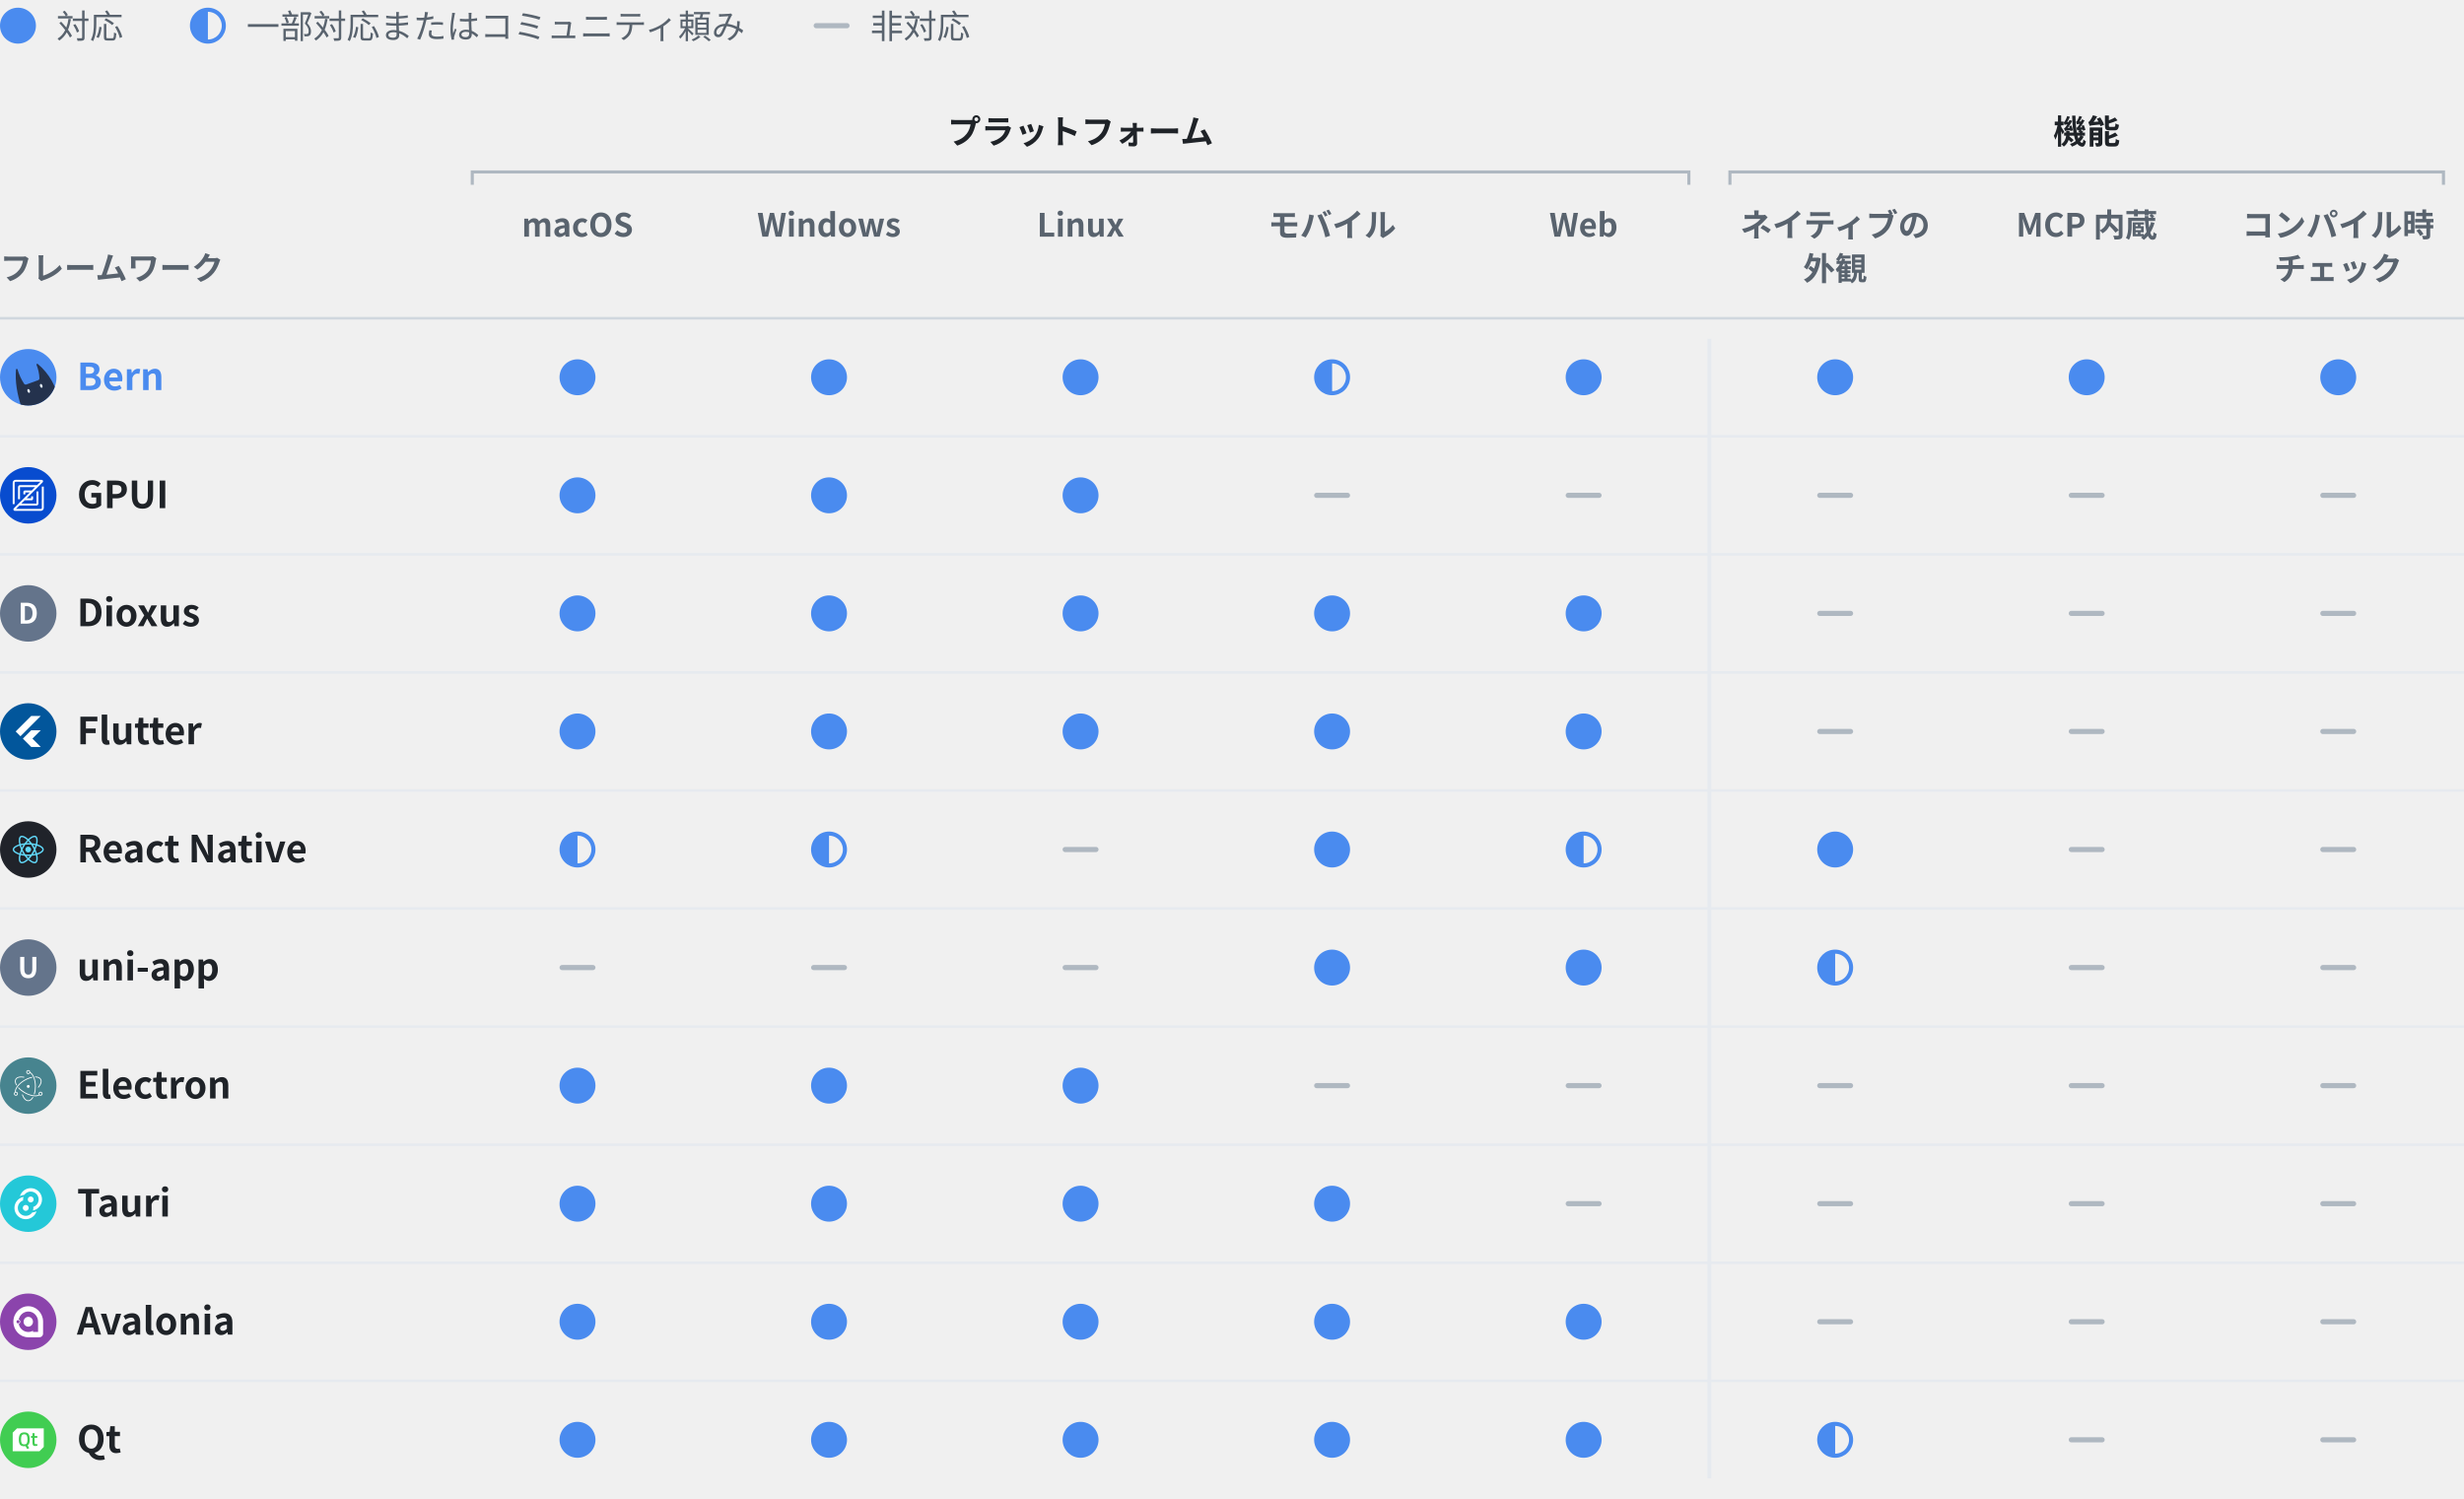
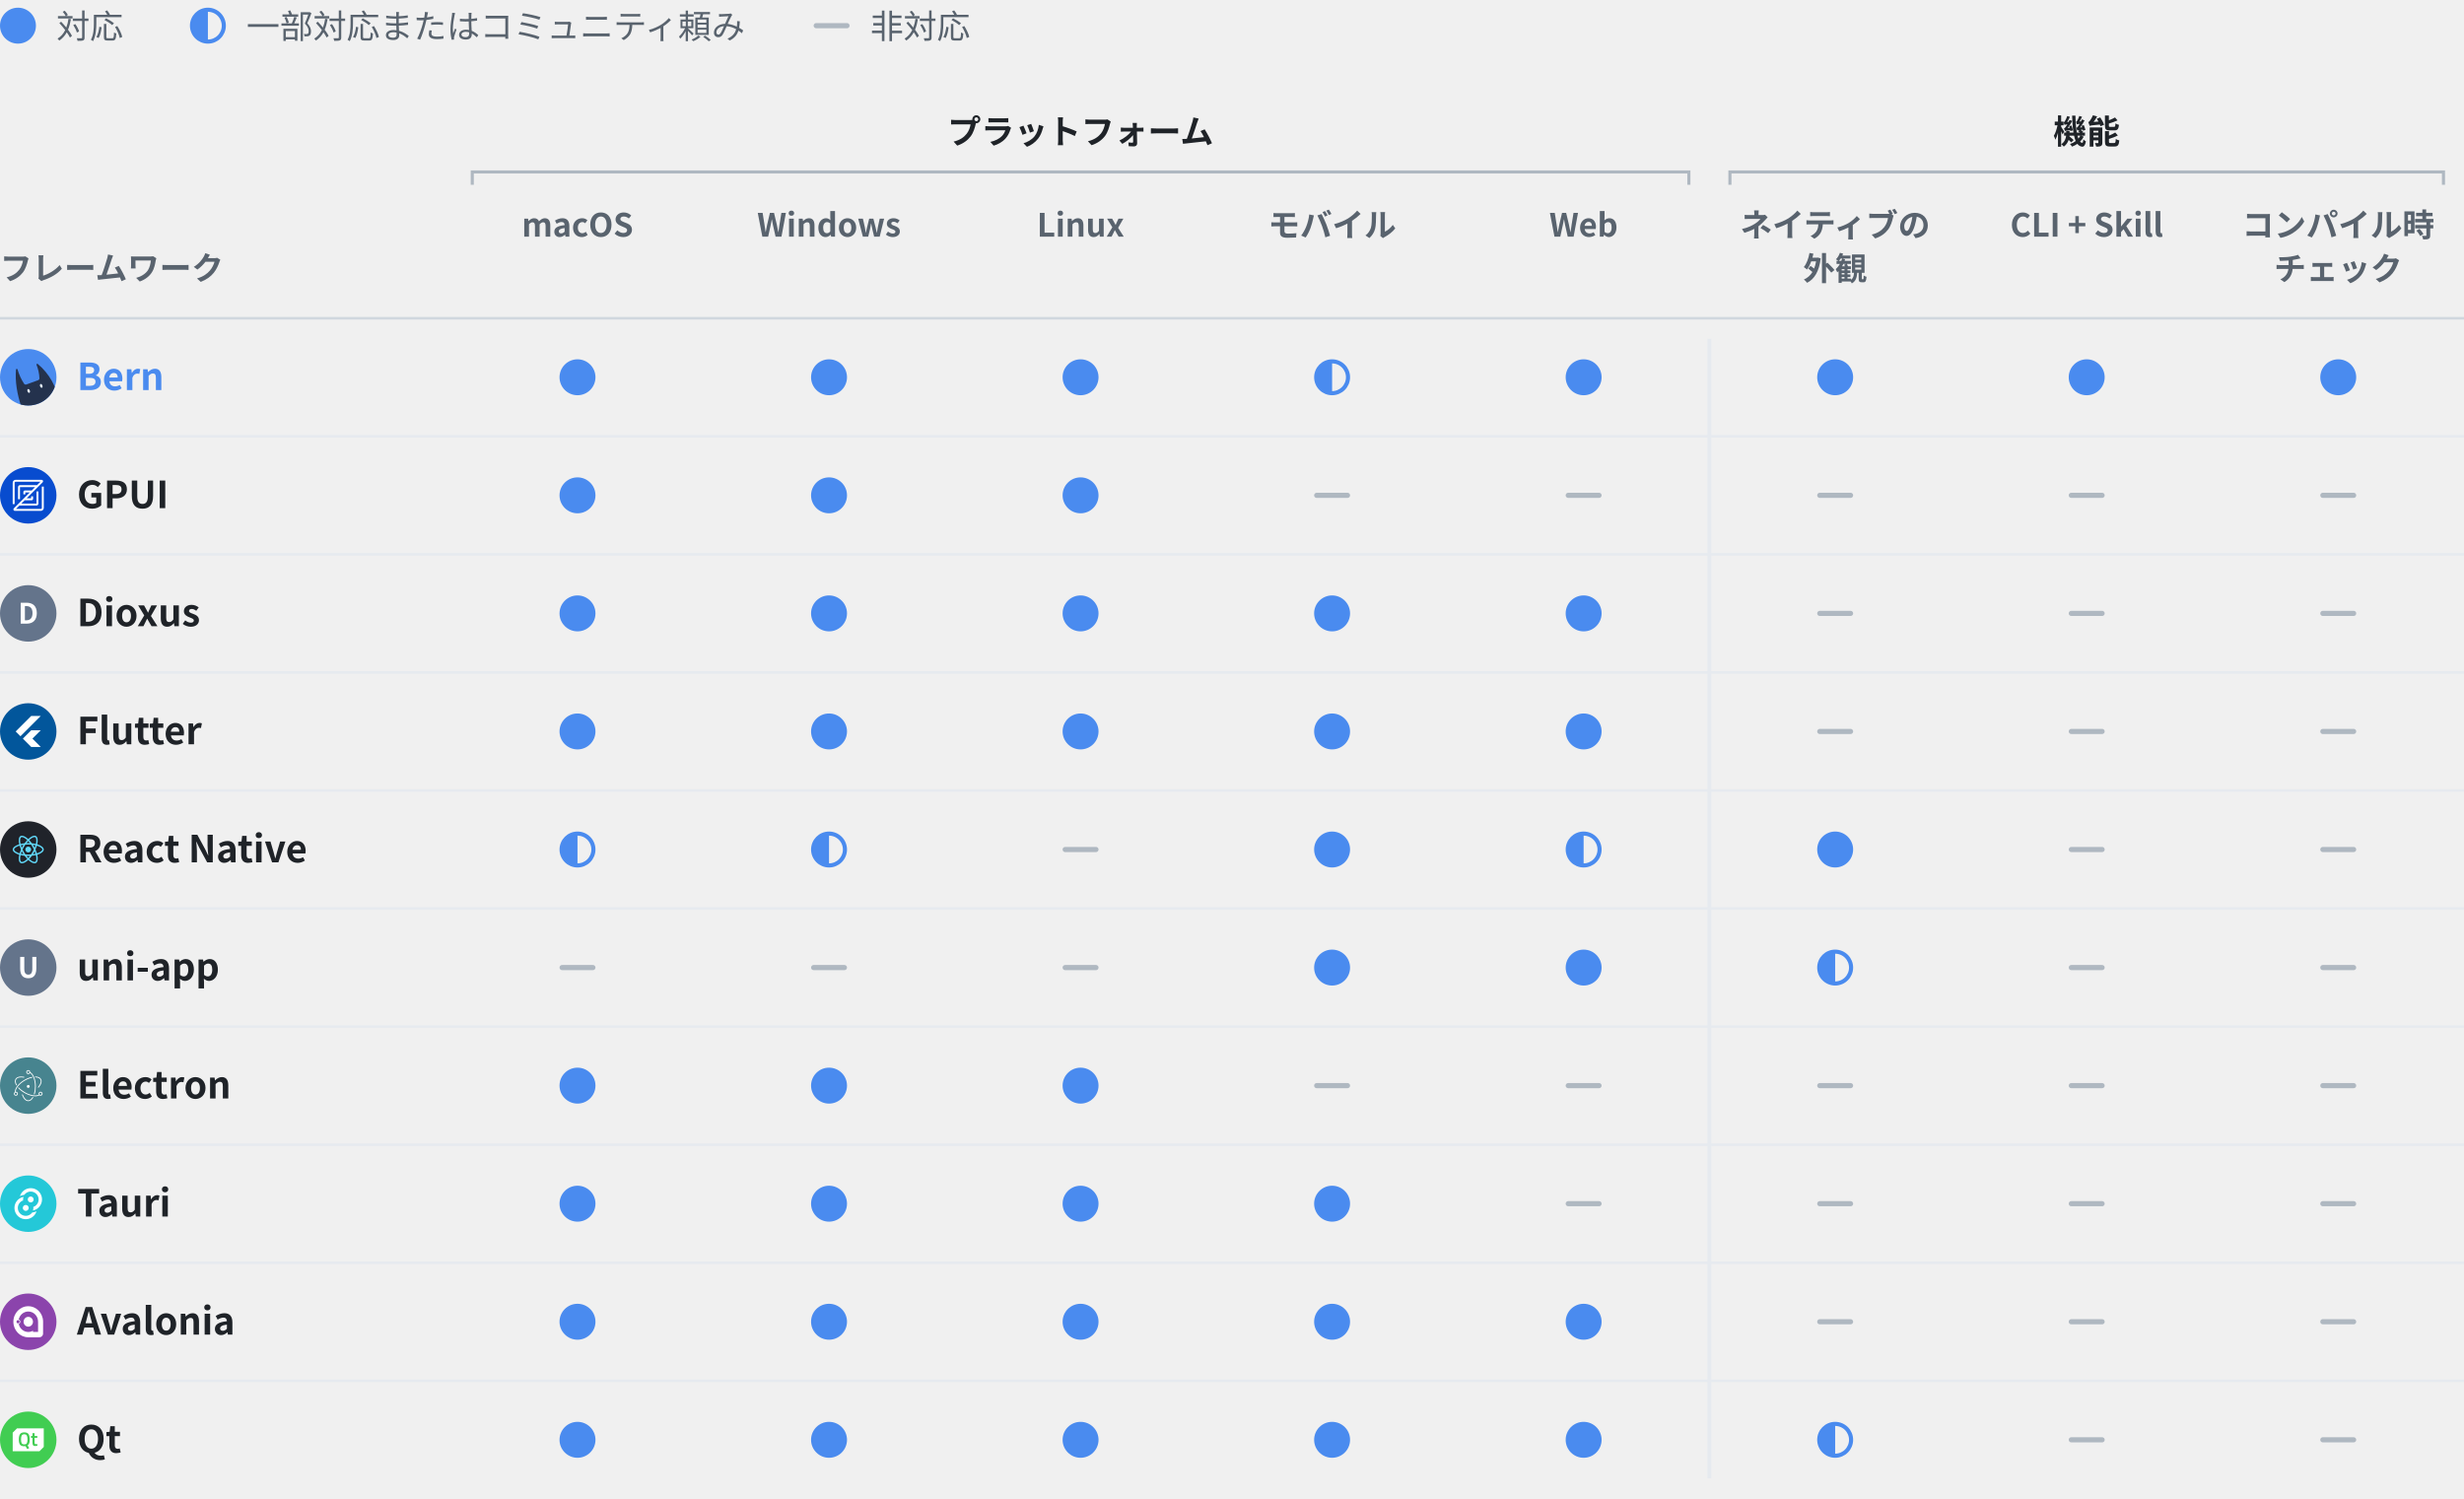
<svg xmlns="http://www.w3.org/2000/svg" viewBox="0 0 960 584" width="960" height="584" font-family="-apple-system, BlinkMacSystemFont, 'Segoe UI', 'PingFang SC', 'Hiragino Sans GB', 'Microsoft YaHei', 'Noto Sans CJK SC', 'Helvetica Neue', Arial, sans-serif">
  <defs>
    <symbol id="bern-logo" viewBox="0 0 1024 1024">
      <defs>
        <clipPath id="bern-symbol-disc">
          <circle cx="512" cy="512" r="512" />
        </clipPath>
      </defs>
      <g clip-path="url(#bern-symbol-disc)">
        <rect width="1024" height="1024" fill="#4A8BEF" />
        <path fill="#24324D" d="M 290.4 372.1 C 270.7 579.3 309.8 827.6 392.0 1060.0 L 1100 1100 L 1060.0 880.0 C 1013.0 692.2 904.4 451.5 684.3 270.5 A 14 14 0 0 0 662.4 286.5 C 693.7 364.2 711.6 444.8 715.3 529.4 A 36 36 0 0 1 691.6 564.9 C 620.6 590.7 549.5 616.5 478.5 642.4 A 36 36 0 0 1 436.0 628.1 C 383.8 547.6 344.6 461.1 317.8 369.5 A 14 14 0 0 0 290.4 372.1 Z" />
        <ellipse rx="22" ry="36" fill="#E8F4FF" transform="translate(520 760) rotate(-20)" />
        <ellipse rx="22" ry="36" fill="#E8F4FF" transform="translate(748 668) rotate(-20)" />
      </g>
    </symbol>
  </defs>
  <circle cx="7.0" cy="10.0" r="7" fill="#4A8BEF" />
  <text x="22" y="15" font-size="13" fill="#59636E">対応</text>
  <circle cx="81.0" cy="10.0" r="6.2" fill="none" stroke="#4A8BEF" stroke-width="1.6" />
  <path d="M81.0 3.8 A6.2 6.2 0 0 0 81.0 16.2 Z" fill="#4A8BEF" />
  <text x="96.0" y="15" font-size="13" fill="#59636E">一部対応またはコミュニティ頼み</text>
  <line x1="318.0" y1="10.0" x2="330.0" y2="10.0" stroke="#AFB8C1" stroke-width="2" stroke-linecap="round" />
  <text x="339.0" y="15" font-size="13" fill="#59636E">非対応</text>
  <text x="421.0" y="56.0" font-size="13" font-weight="700" fill="#1F2328" text-anchor="middle">プラットフォーム</text>
  <path d="M184.0 72 v-5 h474.0 v5" fill="none" stroke="#AFB8C1" stroke-width="1.2" />
  <text x="813.0" y="56.0" font-size="13" font-weight="700" fill="#1F2328" text-anchor="middle">機能</text>
  <path d="M674.0 72 v-5 h278.0 v5" fill="none" stroke="#AFB8C1" stroke-width="1.2" />
  <text x="225.0" y="92.2" font-size="12.5" fill="#59636E" font-weight="600" text-anchor="middle">macOS</text>
  <text x="323.0" y="92.2" font-size="12.5" fill="#59636E" font-weight="600" text-anchor="middle">Windows</text>
  <text x="421.0" y="92.2" font-size="12.5" fill="#59636E" font-weight="600" text-anchor="middle">Linux</text>
  <text x="519.0" y="92.2" font-size="12.5" fill="#59636E" font-weight="600" text-anchor="middle">モバイル</text>
  <text x="617.0" y="92.2" font-size="12.5" fill="#59636E" font-weight="600" text-anchor="middle">Web</text>
  <text x="715.0" y="92.2" font-size="12.5" fill="#59636E" font-weight="600" text-anchor="middle">ネイティブの</text>
  <text x="715.0" y="109.2" font-size="12.5" fill="#59636E" font-weight="600" text-anchor="middle">外観</text>
-   <text x="813.0" y="92.2" font-size="12.5" fill="#59636E" font-weight="600" text-anchor="middle">MCP 内蔵</text>
+   <text x="813.0" y="92.2" font-size="12.5" fill="#59636E" font-weight="600" text-anchor="middle">CLI + Skill</text>
  <text x="911.0" y="92.2" font-size="12.5" fill="#59636E" font-weight="600" text-anchor="middle">コンパイル時</text>
  <text x="911.0" y="109.2" font-size="12.5" fill="#59636E" font-weight="600" text-anchor="middle">チェック</text>
  <text x="0.0" y="109.0" font-size="12.5" font-weight="700" fill="#59636E">フレームワーク</text>
  <line x1="0" y1="124.0" x2="960" y2="124.0" stroke="#D0D7DE" />
  <use href="#bern-logo" x="0.0" y="136.0" width="22.0" height="22.0" />
  <text x="30" y="152" font-size="14.5" font-weight="700" fill="#4A8BEF">Bern</text>
  <circle cx="225.0" cy="147.0" r="7" fill="#4A8BEF" />
  <circle cx="323.0" cy="147.0" r="7" fill="#4A8BEF" />
  <circle cx="421.0" cy="147.0" r="7" fill="#4A8BEF" />
  <circle cx="519.0" cy="147.0" r="6.2" fill="none" stroke="#4A8BEF" stroke-width="1.6" />
  <path d="M519.0 140.8 A6.2 6.2 0 0 0 519.0 153.2 Z" fill="#4A8BEF" />
  <circle cx="617.0" cy="147.0" r="7" fill="#4A8BEF" />
  <circle cx="715.0" cy="147.0" r="7" fill="#4A8BEF" />
  <circle cx="813.0" cy="147.0" r="7" fill="#4A8BEF" />
  <circle cx="911.0" cy="147.0" r="7" fill="#4A8BEF" />
  <line x1="0" y1="170.0" x2="960" y2="170.0" stroke="#E6EAEF" />
  <circle cx="11.0" cy="193.0" r="11.0" fill="#084CCF" />
  <path d="M2.25 1.5a.75.75 0 0 0-.75.75v16.5H0V2.25A2.25 2.25 0 0 1 2.25 0h20.095c1.002 0 1.504 1.212.795 1.92L10.764 14.298h3.486V12.75h1.5v1.922a1.125 1.125 0 0 1-1.125 1.125H9.264l-2.578 2.578h11.689V9h1.5v9.375a1.5 1.5 0 0 1-1.5 1.5H5.185L2.562 22.5H21.75a.75.75 0 0 0 .75-.75V5.25H24v16.5A2.25 2.25 0 0 1 21.75 24H1.655C.653 24 .151 22.788.86 22.08L13.19 9.75H9.75v1.5h-1.5V9.375A1.125 1.125 0 0 1 9.375 8.25h5.314l2.625-2.625H5.625V15h-1.5V5.625a1.5 1.5 0 0 1 1.5-1.5h13.19L21.438 1.5z" fill="#FFFFFF" transform="translate(4.95 186.95) scale(0.5042)" />
  <text x="30" y="198" font-size="14.5" font-weight="700" fill="#1F2328">GPUI</text>
  <circle cx="225.0" cy="193.0" r="7" fill="#4A8BEF" />
  <circle cx="323.0" cy="193.0" r="7" fill="#4A8BEF" />
  <circle cx="421.0" cy="193.0" r="7" fill="#4A8BEF" />
  <line x1="513.0" y1="193.0" x2="525.0" y2="193.0" stroke="#AFB8C1" stroke-width="2" stroke-linecap="round" />
  <line x1="611.0" y1="193.0" x2="623.0" y2="193.0" stroke="#AFB8C1" stroke-width="2" stroke-linecap="round" />
  <line x1="709.0" y1="193.0" x2="721.0" y2="193.0" stroke="#AFB8C1" stroke-width="2" stroke-linecap="round" />
  <line x1="807.0" y1="193.0" x2="819.0" y2="193.0" stroke="#AFB8C1" stroke-width="2" stroke-linecap="round" />
  <line x1="905.0" y1="193.0" x2="917.0" y2="193.0" stroke="#AFB8C1" stroke-width="2" stroke-linecap="round" />
  <line x1="0" y1="216.0" x2="960" y2="216.0" stroke="#E6EAEF" />
  <circle cx="11.0" cy="239.0" r="11.0" fill="#64748B" />
  <text x="11.0" y="243.0" text-anchor="middle" font-size="11.0" font-weight="700" fill="#FFFFFF">D</text>
  <text x="30" y="244" font-size="14.5" font-weight="700" fill="#1F2328">Dioxus</text>
  <circle cx="225.0" cy="239.0" r="7" fill="#4A8BEF" />
  <circle cx="323.0" cy="239.0" r="7" fill="#4A8BEF" />
  <circle cx="421.0" cy="239.0" r="7" fill="#4A8BEF" />
  <circle cx="519.0" cy="239.0" r="7" fill="#4A8BEF" />
  <circle cx="617.0" cy="239.0" r="7" fill="#4A8BEF" />
  <line x1="709.0" y1="239.0" x2="721.0" y2="239.0" stroke="#AFB8C1" stroke-width="2" stroke-linecap="round" />
  <line x1="807.0" y1="239.0" x2="819.0" y2="239.0" stroke="#AFB8C1" stroke-width="2" stroke-linecap="round" />
  <line x1="905.0" y1="239.0" x2="917.0" y2="239.0" stroke="#AFB8C1" stroke-width="2" stroke-linecap="round" />
  <line x1="0" y1="262.0" x2="960" y2="262.0" stroke="#E6EAEF" />
  <circle cx="11.0" cy="285.0" r="11.0" fill="#02569B" />
  <path d="M14.314 0L2.3 12 6 15.7 21.684.013h-7.357zm.014 11.072L7.857 17.53l6.47 6.47H21.7l-6.46-6.468 6.46-6.46h-7.37z" fill="#FFFFFF" transform="translate(4.95 278.95) scale(0.5042)" />
  <text x="30" y="290" font-size="14.5" font-weight="700" fill="#1F2328">Flutter</text>
  <circle cx="225.0" cy="285.0" r="7" fill="#4A8BEF" />
  <circle cx="323.0" cy="285.0" r="7" fill="#4A8BEF" />
  <circle cx="421.0" cy="285.0" r="7" fill="#4A8BEF" />
  <circle cx="519.0" cy="285.0" r="7" fill="#4A8BEF" />
  <circle cx="617.0" cy="285.0" r="7" fill="#4A8BEF" />
  <line x1="709.0" y1="285.0" x2="721.0" y2="285.0" stroke="#AFB8C1" stroke-width="2" stroke-linecap="round" />
  <line x1="807.0" y1="285.0" x2="819.0" y2="285.0" stroke="#AFB8C1" stroke-width="2" stroke-linecap="round" />
  <line x1="905.0" y1="285.0" x2="917.0" y2="285.0" stroke="#AFB8C1" stroke-width="2" stroke-linecap="round" />
  <line x1="0" y1="308.0" x2="960" y2="308.0" stroke="#E6EAEF" />
  <circle cx="11.0" cy="331.0" r="11.0" fill="#20232A" />
  <path d="M14.23 12.004a2.236 2.236 0 0 1-2.235 2.236 2.236 2.236 0 0 1-2.236-2.236 2.236 2.236 0 0 1 2.235-2.236 2.236 2.236 0 0 1 2.236 2.236zm2.648-10.69c-1.346 0-3.107.96-4.888 2.622-1.78-1.653-3.542-2.602-4.887-2.602-.41 0-.783.093-1.106.278-1.375.793-1.683 3.264-.973 6.365C1.98 8.917 0 10.42 0 12.004c0 1.59 1.99 3.097 5.043 4.03-.704 3.113-.39 5.588.988 6.38.32.187.69.275 1.102.275 1.345 0 3.107-.96 4.888-2.624 1.78 1.654 3.542 2.603 4.887 2.603.41 0 .783-.09 1.106-.275 1.374-.792 1.683-3.263.973-6.365C22.02 15.096 24 13.59 24 12.004c0-1.59-1.99-3.097-5.043-4.032.704-3.11.39-5.587-.988-6.38-.318-.184-.688-.277-1.092-.278zm-.005 1.09v.006c.225 0 .406.044.558.127.666.382.955 1.835.73 3.704-.054.46-.142.945-.25 1.44-.96-.236-2.006-.417-3.107-.534-.66-.905-1.345-1.727-2.035-2.447 1.592-1.48 3.087-2.292 4.105-2.295zm-9.77.02c1.012 0 2.514.808 4.11 2.28-.686.72-1.37 1.537-2.02 2.442-1.107.117-2.154.298-3.113.538-.112-.49-.195-.964-.254-1.42-.23-1.868.054-3.32.714-3.707.19-.09.4-.127.563-.132zm4.882 3.05c.455.468.91.992 1.36 1.564-.44-.02-.89-.034-1.345-.034-.46 0-.915.01-1.36.034.44-.572.895-1.096 1.345-1.565zM12 8.1c.74 0 1.477.034 2.202.093.406.582.802 1.203 1.183 1.86.372.64.71 1.29 1.018 1.946-.308.655-.646 1.31-1.013 1.95-.38.66-.773 1.288-1.18 1.87-.728.063-1.466.098-2.21.098-.74 0-1.477-.035-2.202-.093-.406-.582-.802-1.204-1.183-1.86-.372-.64-.71-1.29-1.018-1.946.303-.657.646-1.313 1.013-1.954.38-.66.773-1.286 1.18-1.868.728-.064 1.466-.098 2.21-.098zm-3.635.254c-.24.377-.48.763-.704 1.16-.225.39-.435.782-.635 1.174-.265-.656-.49-1.31-.676-1.947.64-.15 1.315-.283 2.015-.386zm7.26 0c.695.103 1.365.23 2.006.387-.18.632-.405 1.282-.66 1.933-.2-.39-.41-.783-.64-1.174-.225-.392-.465-.774-.705-1.146zm3.063.675c.484.15.944.317 1.375.498 1.732.74 2.852 1.708 2.852 2.476-.005.768-1.125 1.74-2.857 2.475-.42.18-.88.342-1.355.493-.28-.958-.646-1.956-1.1-2.98.45-1.017.81-2.01 1.085-2.964zm-13.395.004c.278.96.645 1.957 1.1 2.98-.45 1.017-.812 2.01-1.086 2.964-.484-.15-.944-.318-1.37-.5-1.732-.737-2.852-1.706-2.852-2.474 0-.768 1.12-1.742 2.852-2.476.42-.18.88-.342 1.356-.494zm11.678 4.28c.265.657.49 1.312.676 1.948-.64.157-1.316.29-2.016.39.24-.375.48-.762.705-1.158.225-.39.435-.788.636-1.18zm-9.945.02c.2.392.41.783.64 1.175.23.39.465.772.705 1.143-.695-.102-1.365-.23-2.006-.386.18-.63.406-1.282.66-1.933zM17.92 16.32c.112.493.2.968.254 1.423.23 1.868-.054 3.32-.714 3.708-.147.09-.338.128-.563.128-1.012 0-2.514-.807-4.11-2.28.686-.72 1.37-1.536 2.02-2.44 1.107-.118 2.154-.3 3.113-.54zm-11.83.01c.96.234 2.006.415 3.107.532.66.905 1.345 1.727 2.035 2.446-1.595 1.483-3.092 2.295-4.11 2.295-.22-.005-.406-.05-.553-.132-.666-.38-.955-1.834-.73-3.703.054-.46.142-.944.25-1.438zm4.56.64c.44.02.89.034 1.345.034.46 0 .915-.01 1.36-.034-.44.572-.895 1.095-1.345 1.565-.455-.47-.91-.993-1.36-1.565z" fill="#61DAFB" transform="translate(4.95 324.95) scale(0.5042)" />
  <text x="30" y="336" font-size="14.5" font-weight="700" fill="#1F2328">React Native</text>
  <circle cx="225.0" cy="331.0" r="6.2" fill="none" stroke="#4A8BEF" stroke-width="1.6" />
  <path d="M225.0 324.8 A6.2 6.2 0 0 0 225.0 337.2 Z" fill="#4A8BEF" />
  <circle cx="323.0" cy="331.0" r="6.2" fill="none" stroke="#4A8BEF" stroke-width="1.6" />
  <path d="M323.0 324.8 A6.2 6.2 0 0 0 323.0 337.2 Z" fill="#4A8BEF" />
  <line x1="415.0" y1="331.0" x2="427.0" y2="331.0" stroke="#AFB8C1" stroke-width="2" stroke-linecap="round" />
  <circle cx="519.0" cy="331.0" r="7" fill="#4A8BEF" />
  <circle cx="617.0" cy="331.0" r="6.2" fill="none" stroke="#4A8BEF" stroke-width="1.6" />
  <path d="M617.0 324.8 A6.2 6.2 0 0 0 617.0 337.2 Z" fill="#4A8BEF" />
  <circle cx="715.0" cy="331.0" r="7" fill="#4A8BEF" />
  <line x1="807.0" y1="331.0" x2="819.0" y2="331.0" stroke="#AFB8C1" stroke-width="2" stroke-linecap="round" />
  <line x1="905.0" y1="331.0" x2="917.0" y2="331.0" stroke="#AFB8C1" stroke-width="2" stroke-linecap="round" />
  <line x1="0" y1="354.0" x2="960" y2="354.0" stroke="#E6EAEF" />
  <circle cx="11.0" cy="377.0" r="11.0" fill="#64748B" />
  <text x="11.0" y="381.0" text-anchor="middle" font-size="11.0" font-weight="700" fill="#FFFFFF">U</text>
  <text x="30" y="382" font-size="14.5" font-weight="700" fill="#1F2328">uni-app</text>
  <line x1="219.0" y1="377.0" x2="231.0" y2="377.0" stroke="#AFB8C1" stroke-width="2" stroke-linecap="round" />
  <line x1="317.0" y1="377.0" x2="329.0" y2="377.0" stroke="#AFB8C1" stroke-width="2" stroke-linecap="round" />
  <line x1="415.0" y1="377.0" x2="427.0" y2="377.0" stroke="#AFB8C1" stroke-width="2" stroke-linecap="round" />
  <circle cx="519.0" cy="377.0" r="7" fill="#4A8BEF" />
  <circle cx="617.0" cy="377.0" r="7" fill="#4A8BEF" />
  <circle cx="715.0" cy="377.0" r="6.2" fill="none" stroke="#4A8BEF" stroke-width="1.6" />
  <path d="M715.0 370.8 A6.2 6.2 0 0 0 715.0 383.2 Z" fill="#4A8BEF" />
  <line x1="807.0" y1="377.0" x2="819.0" y2="377.0" stroke="#AFB8C1" stroke-width="2" stroke-linecap="round" />
  <line x1="905.0" y1="377.0" x2="917.0" y2="377.0" stroke="#AFB8C1" stroke-width="2" stroke-linecap="round" />
  <line x1="0" y1="400.0" x2="960" y2="400.0" stroke="#E6EAEF" />
  <circle cx="11.0" cy="423.0" r="11.0" fill="#47848F" />
  <path d="M12.011 0c-.85 0-1.539.689-1.539 1.539 0 .85.689 1.539 1.539 1.539.595 0 1.11-.338 1.366-.832 2.221 1.268 3.847 5.473 3.847 10.362 0 2.071-.289 4.056-.825 5.769a.322.322 0 0 0 .211.403.322.322 0 0 0 .403-.211c.556-1.776.854-3.825.854-5.96 0-5.193-1.772-9.686-4.321-11.003.001-.022.004-.044.004-.067 0-.85-.689-1.539-1.539-1.539zm0 .643a.896.896 0 1 1 0 1.792.896.896 0 1 1 0-1.792zm-5.486 4.305c-2.067.007-3.647.665-4.388 1.948-.738 1.277-.527 2.971.511 4.781a.322.322 0 0 0 .558-.32C2.271 9.727 2.089 8.266 2.694 7.218c.821-1.422 3.033-1.955 5.932-1.427a.322.322 0 0 0 .115-.633c-.784-.143-1.527-.212-2.216-.21zm11.052.018a.322.322 0 0 0-.008.643c1.834.024 3.156.596 3.75 1.626.819 1.419.18 3.595-1.718 5.837a.322.322 0 0 0 .038.454.322.322 0 0 0 .453-.038c2.054-2.426 2.771-4.866 1.784-6.574-.726-1.257-2.26-1.921-4.299-1.947zm-2.698.292a.323.323 0 0 0-.065.007c-1.857.398-3.833 1.175-5.731 2.271-4.57 2.638-7.592 6.495-7.36 9.372-.473.263-.793.766-.793 1.345 0 .85.689 1.539 1.539 1.539.85 0 1.539-.689 1.539-1.539 0-.85-.689-1.539-1.539-1.539-.038 0-.075.003-.113.006-.1-2.56 2.743-6.141 7.048-8.627 1.841-1.063 3.755-1.816 5.545-2.2a.322.322 0 0 0-.07-.636zm-2.879 6.236a1.119 1.119 0 0 0-.224.025c-.601.13-.983.723-.853 1.324.13.601.723.983 1.324.853.601-.13.983-.723.853-1.324-.114-.526-.582-.884-1.099-.879zM4.532 13.341a.321.321 0 0 0-.232.084.321.321 0 0 0-.021.454c1.268 1.394 2.916 2.701 4.795 3.786 4.415 2.549 9.106 3.285 11.561 1.839a1.53 1.53 0 0 0 .897.29c.85 0 1.539-.689 1.539-1.539 0-.85-.689-1.539-1.539-1.539-.85 0-1.539.689-1.539 1.539 0 .276.074.534.201.758-2.245 1.214-6.631.5-10.798-1.905-1.823-1.052-3.418-2.318-4.64-3.661a.321.321 0 0 0-.223-.105zm-2.063 4.017a.896.896 0 1 1 0 1.792.896.896 0 1 1 0-1.792zm19.062 0a.896.896 0 1 1 0 1.792.891.891 0 0 1-.586-.219c-.003-.004-.004-.008-.007-.012a.32.32 0 0 0-.096-.091.896.896 0 0 1 .689-1.469zm-14.005 1.368a.322.322 0 0 0-.321.43C8.279 22.154 10.036 24 12.011 24c1.441 0 2.773-.982 3.813-2.711a.322.322 0 0 0-.11-.441.322.322 0 0 0-.442.11c-.934 1.554-2.081 2.399-3.261 2.399-1.641 0-3.208-1.647-4.2-4.418a.322.322 0 0 0-.285-.213z" fill="#FFFFFF" transform="translate(4.95 416.95) scale(0.5042)" />
  <text x="30" y="428" font-size="14.5" font-weight="700" fill="#1F2328">Electron</text>
  <circle cx="225.0" cy="423.0" r="7" fill="#4A8BEF" />
  <circle cx="323.0" cy="423.0" r="7" fill="#4A8BEF" />
  <circle cx="421.0" cy="423.0" r="7" fill="#4A8BEF" />
  <line x1="513.0" y1="423.0" x2="525.0" y2="423.0" stroke="#AFB8C1" stroke-width="2" stroke-linecap="round" />
  <line x1="611.0" y1="423.0" x2="623.0" y2="423.0" stroke="#AFB8C1" stroke-width="2" stroke-linecap="round" />
  <line x1="709.0" y1="423.0" x2="721.0" y2="423.0" stroke="#AFB8C1" stroke-width="2" stroke-linecap="round" />
  <line x1="807.0" y1="423.0" x2="819.0" y2="423.0" stroke="#AFB8C1" stroke-width="2" stroke-linecap="round" />
  <line x1="905.0" y1="423.0" x2="917.0" y2="423.0" stroke="#AFB8C1" stroke-width="2" stroke-linecap="round" />
  <line x1="0" y1="446.0" x2="960" y2="446.0" stroke="#E6EAEF" />
  <circle cx="11.0" cy="469.0" r="11.0" fill="#24C8D8" />
  <path d="M13.912 0a8.72 8.72 0 0 0-8.308 6.139c1.05-.515 2.18-.845 3.342-.976 2.415-3.363 7.4-3.412 9.88-.097 2.48 3.315 1.025 8.084-2.883 9.45a6.131 6.131 0 0 1-.3 2.762 8.72 8.72 0 0 0 3.01-1.225A8.72 8.72 0 0 0 13.913 0zm.082 6.451a2.284 2.284 0 1 0-.15 4.566 2.284 2.284 0 0 0 .15-4.566zm-5.629.27a8.72 8.72 0 0 0-3.031 1.235 8.72 8.72 0 1 0 13.06 9.913 10.173 10.174 0 0 1-3.343.965 6.125 6.125 0 1 1-7.028-9.343 6.114 6.115 0 0 1 .342-2.772zm1.713 6.27a2.284 2.284 0 0 0-2.284 2.283 2.284 2.284 0 0 0 2.284 2.284 2.284 2.284 0 0 0 2.284-2.284 2.284 2.284 0 0 0-2.284-2.284z" fill="#FFFFFF" transform="translate(4.95 462.95) scale(0.5042)" />
  <text x="30" y="474" font-size="14.5" font-weight="700" fill="#1F2328">Tauri</text>
  <circle cx="225.0" cy="469.0" r="7" fill="#4A8BEF" />
  <circle cx="323.0" cy="469.0" r="7" fill="#4A8BEF" />
  <circle cx="421.0" cy="469.0" r="7" fill="#4A8BEF" />
  <circle cx="519.0" cy="469.0" r="7" fill="#4A8BEF" />
  <line x1="611.0" y1="469.0" x2="623.0" y2="469.0" stroke="#AFB8C1" stroke-width="2" stroke-linecap="round" />
  <line x1="709.0" y1="469.0" x2="721.0" y2="469.0" stroke="#AFB8C1" stroke-width="2" stroke-linecap="round" />
  <line x1="807.0" y1="469.0" x2="819.0" y2="469.0" stroke="#AFB8C1" stroke-width="2" stroke-linecap="round" />
  <line x1="905.0" y1="469.0" x2="917.0" y2="469.0" stroke="#AFB8C1" stroke-width="2" stroke-linecap="round" />
  <line x1="0" y1="492.0" x2="960" y2="492.0" stroke="#E6EAEF" />
  <circle cx="11.0" cy="515.0" r="11.0" fill="#8B44AC" />
  <path d="M12.034 8.208c-2.003 0-3.627 1.696-3.627 3.789s1.624 3.789 3.627 3.789 3.627-1.697 3.627-3.79-1.624-3.788-3.627-3.788m-7.392 2.067c.72.211 1.248.902 1.248 1.722s-.528 1.51-1.248 1.721c.752 3.54 3.776 6.188 7.392 6.188 1.316 0 2.554-.35 3.632-.967v.914h3.94v-7.528a5 5 0 0 0 0-.224v-.104c0-4.369-3.39-7.91-7.572-7.91-3.616 0-6.64 2.648-7.392 6.188m-.5 2.982c.67 0 1.212-.567 1.212-1.266s-.542-1.265-1.212-1.265-1.211.566-1.211 1.265c0 .7.542 1.266 1.211 1.266M20.682 24H11.8C5.549 23.887.515 18.556.515 12c0-6.627 5.143-12 11.487-12 6.241 0 11.32 5.2 11.483 11.678l-.02 9.743C23.3 22.876 22.12 24 20.683 24" fill="#FFFFFF" transform="translate(4.95 508.95) scale(0.5042)" />
  <text x="30" y="520" font-size="14.5" font-weight="700" fill="#1F2328">Avalonia</text>
  <circle cx="225.0" cy="515.0" r="7" fill="#4A8BEF" />
  <circle cx="323.0" cy="515.0" r="7" fill="#4A8BEF" />
  <circle cx="421.0" cy="515.0" r="7" fill="#4A8BEF" />
  <circle cx="519.0" cy="515.0" r="7" fill="#4A8BEF" />
  <circle cx="617.0" cy="515.0" r="7" fill="#4A8BEF" />
  <line x1="709.0" y1="515.0" x2="721.0" y2="515.0" stroke="#AFB8C1" stroke-width="2" stroke-linecap="round" />
  <line x1="807.0" y1="515.0" x2="819.0" y2="515.0" stroke="#AFB8C1" stroke-width="2" stroke-linecap="round" />
  <line x1="905.0" y1="515.0" x2="917.0" y2="515.0" stroke="#AFB8C1" stroke-width="2" stroke-linecap="round" />
  <line x1="0" y1="538.0" x2="960" y2="538.0" stroke="#E6EAEF" />
  <circle cx="11.0" cy="561.0" r="11.0" fill="#41CD52" />
  <path d="M21.693 3.162H3.33L0 6.49v14.348h20.671L24 17.51V3.162zM12.785 18.4l-1.562.728-1.35-2.217c-.196.057-.499.09-.924.09-1.579 0-2.683-.425-3.305-1.276-.622-.85-.932-2.2-.932-4.033 0-1.84.319-3.206.949-4.098.63-.892 1.726-1.341 3.288-1.341 1.562 0 2.658.441 3.28 1.333.63.883.94 2.25.94 4.098 0 1.219-.13 2.2-.384 2.945-.261.752-.679 1.325-1.268 1.718zm4.736-1.587c-.858 0-1.447-.196-1.766-.59-.32-.392-.483-1.136-.483-2.232v-3.534H14.11V9.051h1.162V6.843h1.644V9.05h2.094v1.415h-2.094v3.346c0 .622.05 1.03.14 1.227.09.204.326.303.695.303l1.243-.05.073 1.326c-.67.13-1.186.196-1.546.196zm-8.58-9.08c-.95 0-1.604.311-1.963.94-.352.63-.532 1.629-.532 3.011 0 1.374.172 2.364.515 2.953.344.589 1.006.892 1.98.892.973 0 1.628-.295 1.971-.876.335-.58.507-1.57.507-2.953 0-1.39-.172-2.396-.523-3.026-.352-.63-1.006-.94-1.955-.94Z" fill="#FFFFFF" transform="translate(4.95 554.95) scale(0.5042)" />
  <text x="30" y="566" font-size="14.5" font-weight="700" fill="#1F2328">Qt</text>
  <circle cx="225.0" cy="561.0" r="7" fill="#4A8BEF" />
  <circle cx="323.0" cy="561.0" r="7" fill="#4A8BEF" />
  <circle cx="421.0" cy="561.0" r="7" fill="#4A8BEF" />
  <circle cx="519.0" cy="561.0" r="7" fill="#4A8BEF" />
  <circle cx="617.0" cy="561.0" r="7" fill="#4A8BEF" />
  <circle cx="715.0" cy="561.0" r="6.2" fill="none" stroke="#4A8BEF" stroke-width="1.6" />
  <path d="M715.0 554.8 A6.2 6.2 0 0 0 715.0 567.2 Z" fill="#4A8BEF" />
  <line x1="807.0" y1="561.0" x2="819.0" y2="561.0" stroke="#AFB8C1" stroke-width="2" stroke-linecap="round" />
  <line x1="905.0" y1="561.0" x2="917.0" y2="561.0" stroke="#AFB8C1" stroke-width="2" stroke-linecap="round" />
  <line x1="666.0" y1="132" x2="666.0" y2="576" stroke="#E6EAEF" stroke-width="1.5" />
</svg>
